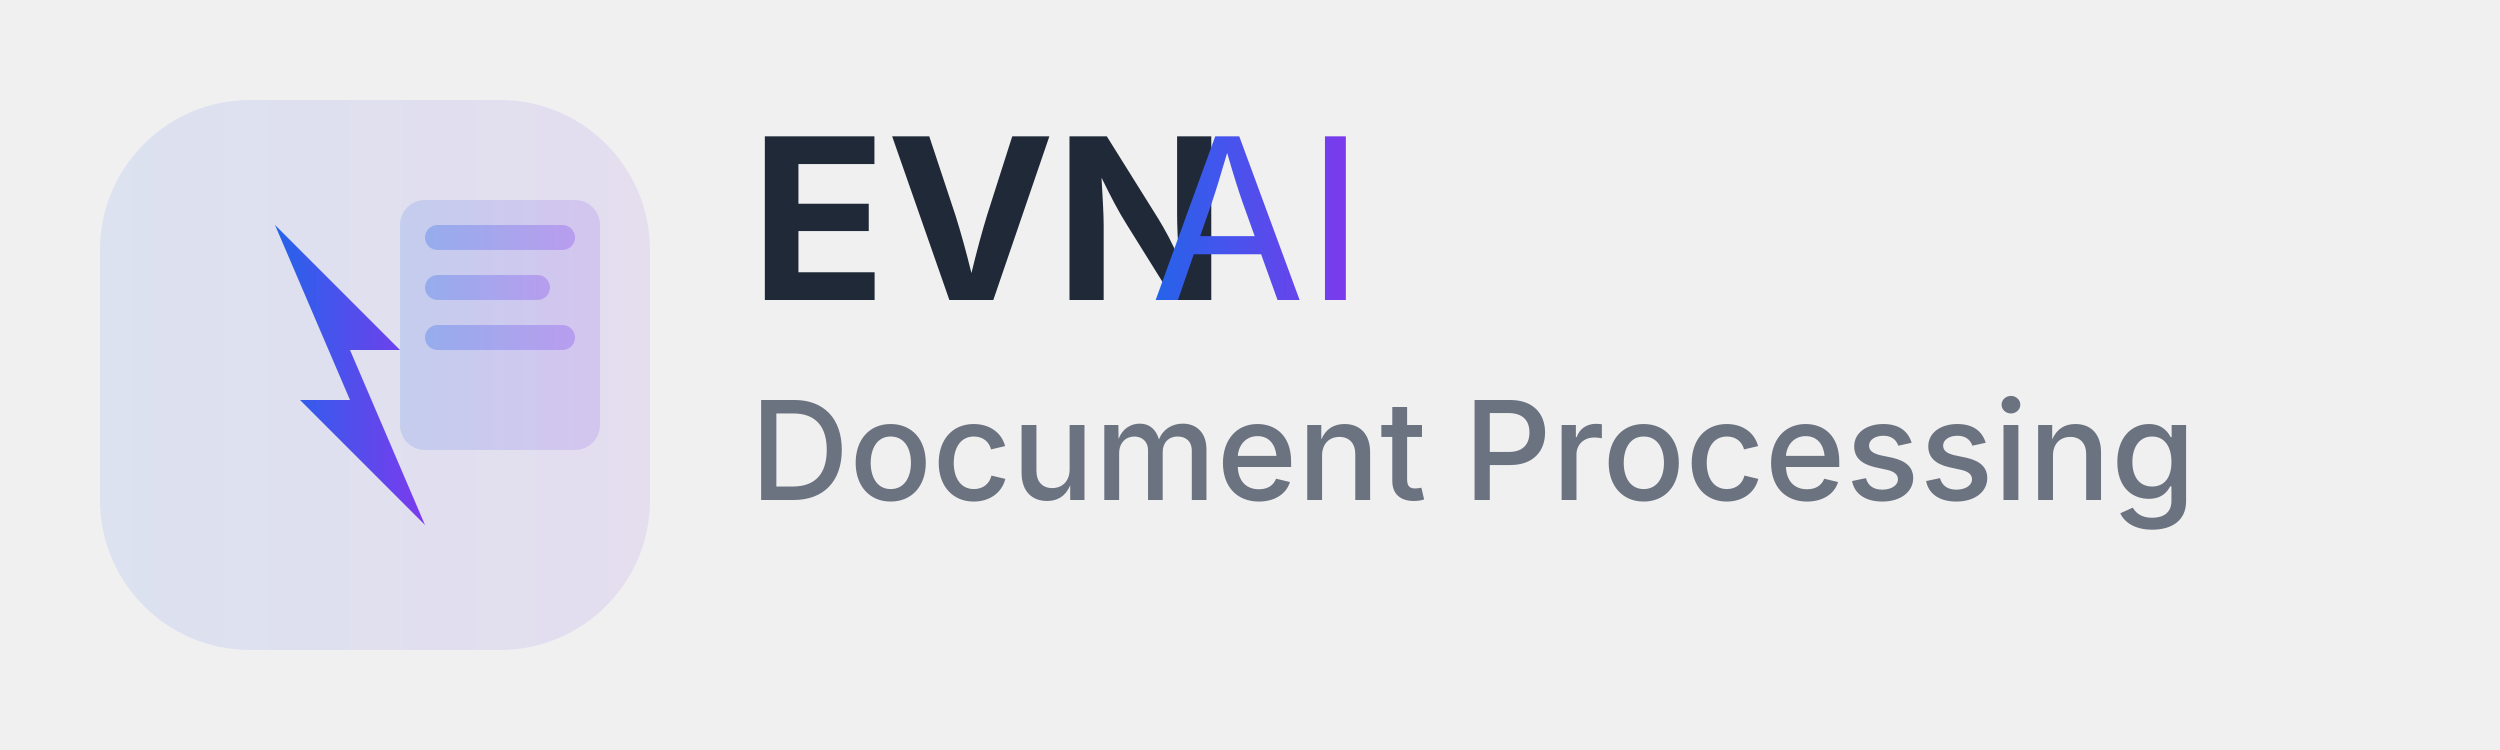
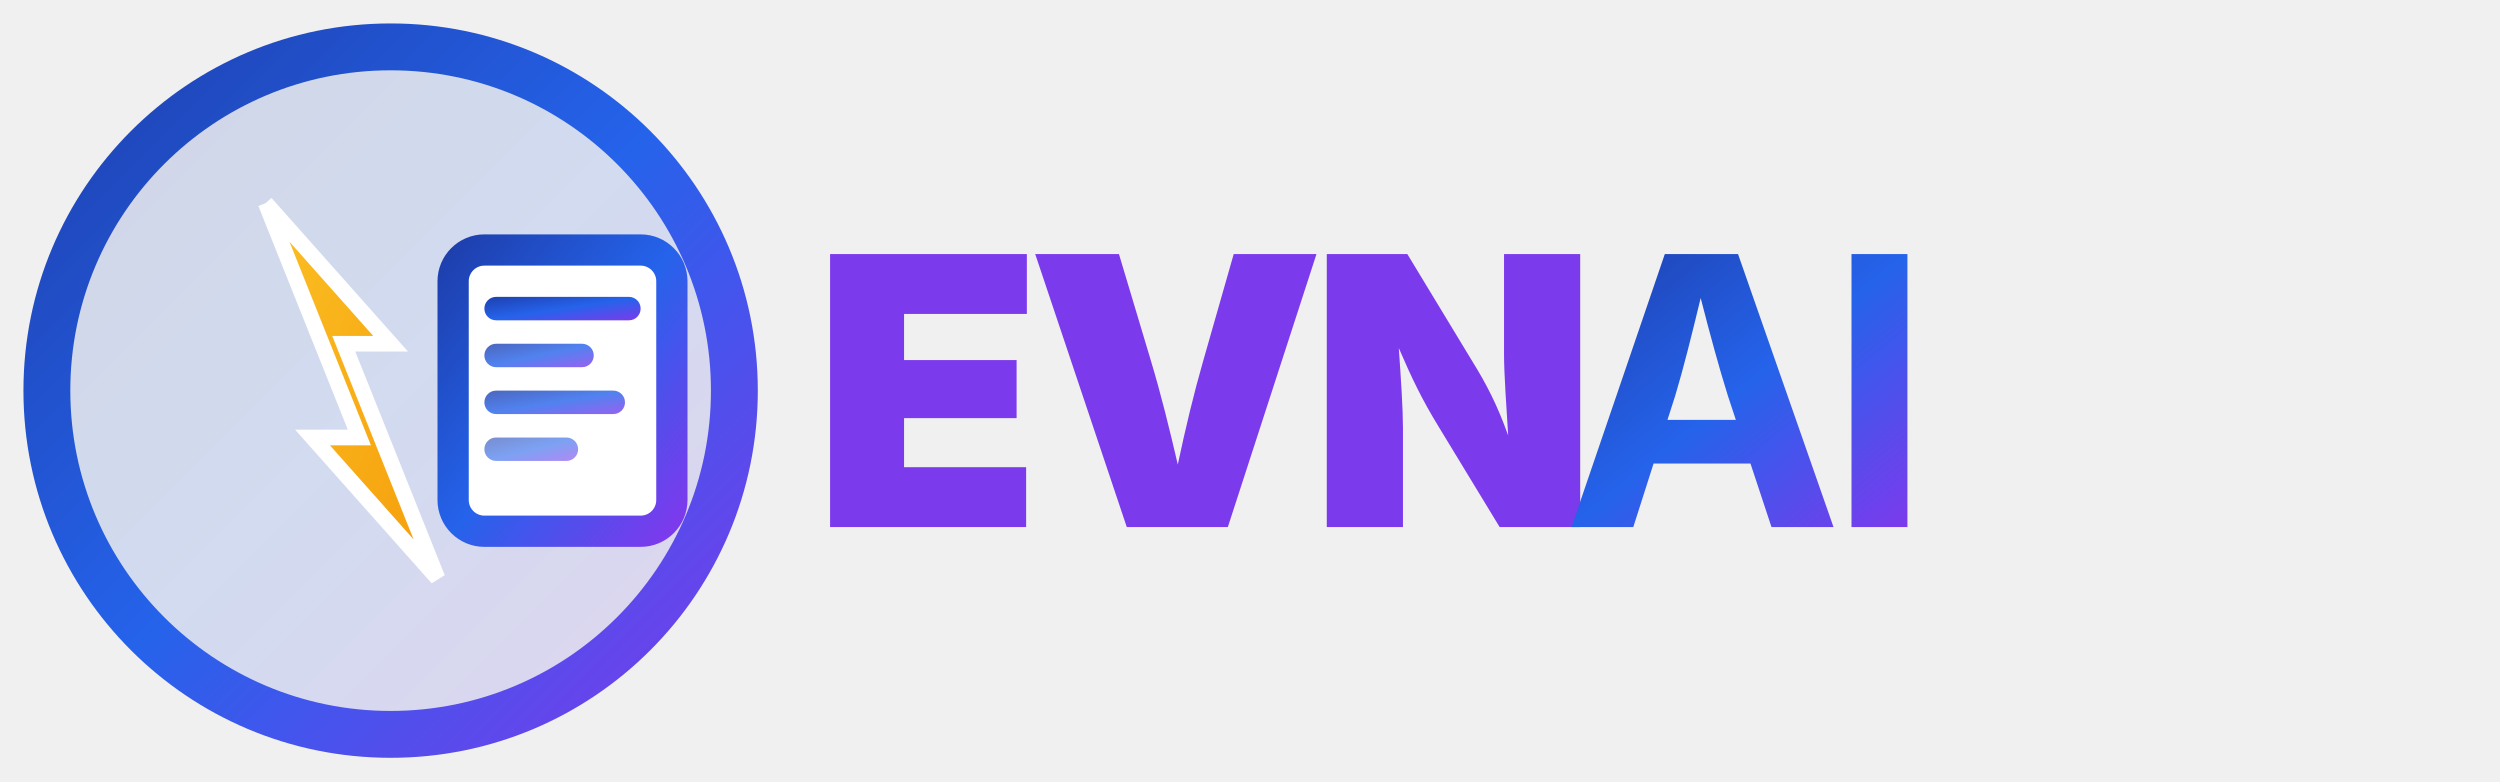
- <svg xmlns="http://www.w3.org/2000/svg" width="200" height="60" viewBox="0 0 200 60">
+ <svg xmlns="http://www.w3.org/2000/svg" width="160" height="50" viewBox="0 0 160 50">
  <defs>
-     <linearGradient id="primaryGrad" x1="0%" y1="0%" x2="100%" y2="0%">
-       <stop offset="0%" style="stop-color:#2563eb" />
+     <linearGradient id="primaryGrad" x1="0%" y1="0%" x2="100%" y2="100%">
+       <stop offset="0%" style="stop-color:#1e40af" />
+       <stop offset="50%" style="stop-color:#2563eb" />
      <stop offset="100%" style="stop-color:#7c3aed" />
    </linearGradient>
+     <linearGradient id="lightningGrad" x1="0%" y1="0%" x2="100%" y2="100%">
+       <stop offset="0%" style="stop-color:#fbbf24" />
+       <stop offset="100%" style="stop-color:#f59e0b" />
+     </linearGradient>
  </defs>
-   <rect x="8" y="8" width="44" height="44" rx="12" fill="url(#primaryGrad)" opacity="0.1" />
-   <path d="M22 18 L32 28 L28 28 L34 42 L24 32 L28 32 L22 18" fill="url(#primaryGrad)" stroke="none" />
-   <rect x="32" y="16" width="16" height="20" rx="2" fill="url(#primaryGrad)" opacity="0.15" />
-   <rect x="34" y="18" width="12" height="2" rx="1" fill="url(#primaryGrad)" opacity="0.3" />
-   <rect x="34" y="22" width="10" height="2" rx="1" fill="url(#primaryGrad)" opacity="0.3" />
-   <rect x="34" y="26" width="12" height="2" rx="1" fill="url(#primaryGrad)" opacity="0.3" />
-   <text x="60" y="24" font-family="system-ui, -apple-system, sans-serif" font-size="18" font-weight="700" fill="#1f2937">EVN</text>
-   <text x="92" y="24" font-family="system-ui, -apple-system, sans-serif" font-size="18" font-weight="400" fill="url(#primaryGrad)">AI</text>
-   <text x="60" y="40" font-family="system-ui, -apple-system, sans-serif" font-size="11" font-weight="500" fill="#6b7280">Document Processing</text>
+   <circle cx="25" cy="25" r="22" fill="url(#primaryGrad)" opacity="0.15" />
+   <circle cx="25" cy="25" r="22" fill="none" stroke="url(#primaryGrad)" stroke-width="3" />
+   <path d="M17 13 L25 22 L22 22 L28 37 L20 28 L23 28 L17 13" fill="url(#lightningGrad)" stroke="#ffffff" stroke-width="1" />
+   <rect x="29" y="16" width="14" height="18" rx="2" fill="white" stroke="url(#primaryGrad)" stroke-width="2" />
+   <rect x="31" y="19" width="10" height="1.5" rx="0.75" fill="url(#primaryGrad)" />
+   <rect x="31" y="22" width="7" height="1.5" rx="0.75" fill="url(#primaryGrad)" opacity="0.8" />
+   <rect x="31" y="25" width="9" height="1.5" rx="0.75" fill="url(#primaryGrad)" opacity="0.8" />
+   <rect x="31" y="28" width="6" height="1.5" rx="0.75" fill="url(#primaryGrad)" opacity="0.6" />
+   <text x="52" y="25" font-family="system-ui, -apple-system, sans-serif" font-size="24" font-weight="900" fill="#7c3aed" letter-spacing="-1px" dominant-baseline="central">EVN</text>
+   <text x="100" y="25" font-family="system-ui, -apple-system, sans-serif" font-size="24" font-weight="700" fill="url(#primaryGrad)" letter-spacing="-1px" dominant-baseline="central">AI</text>
</svg>
